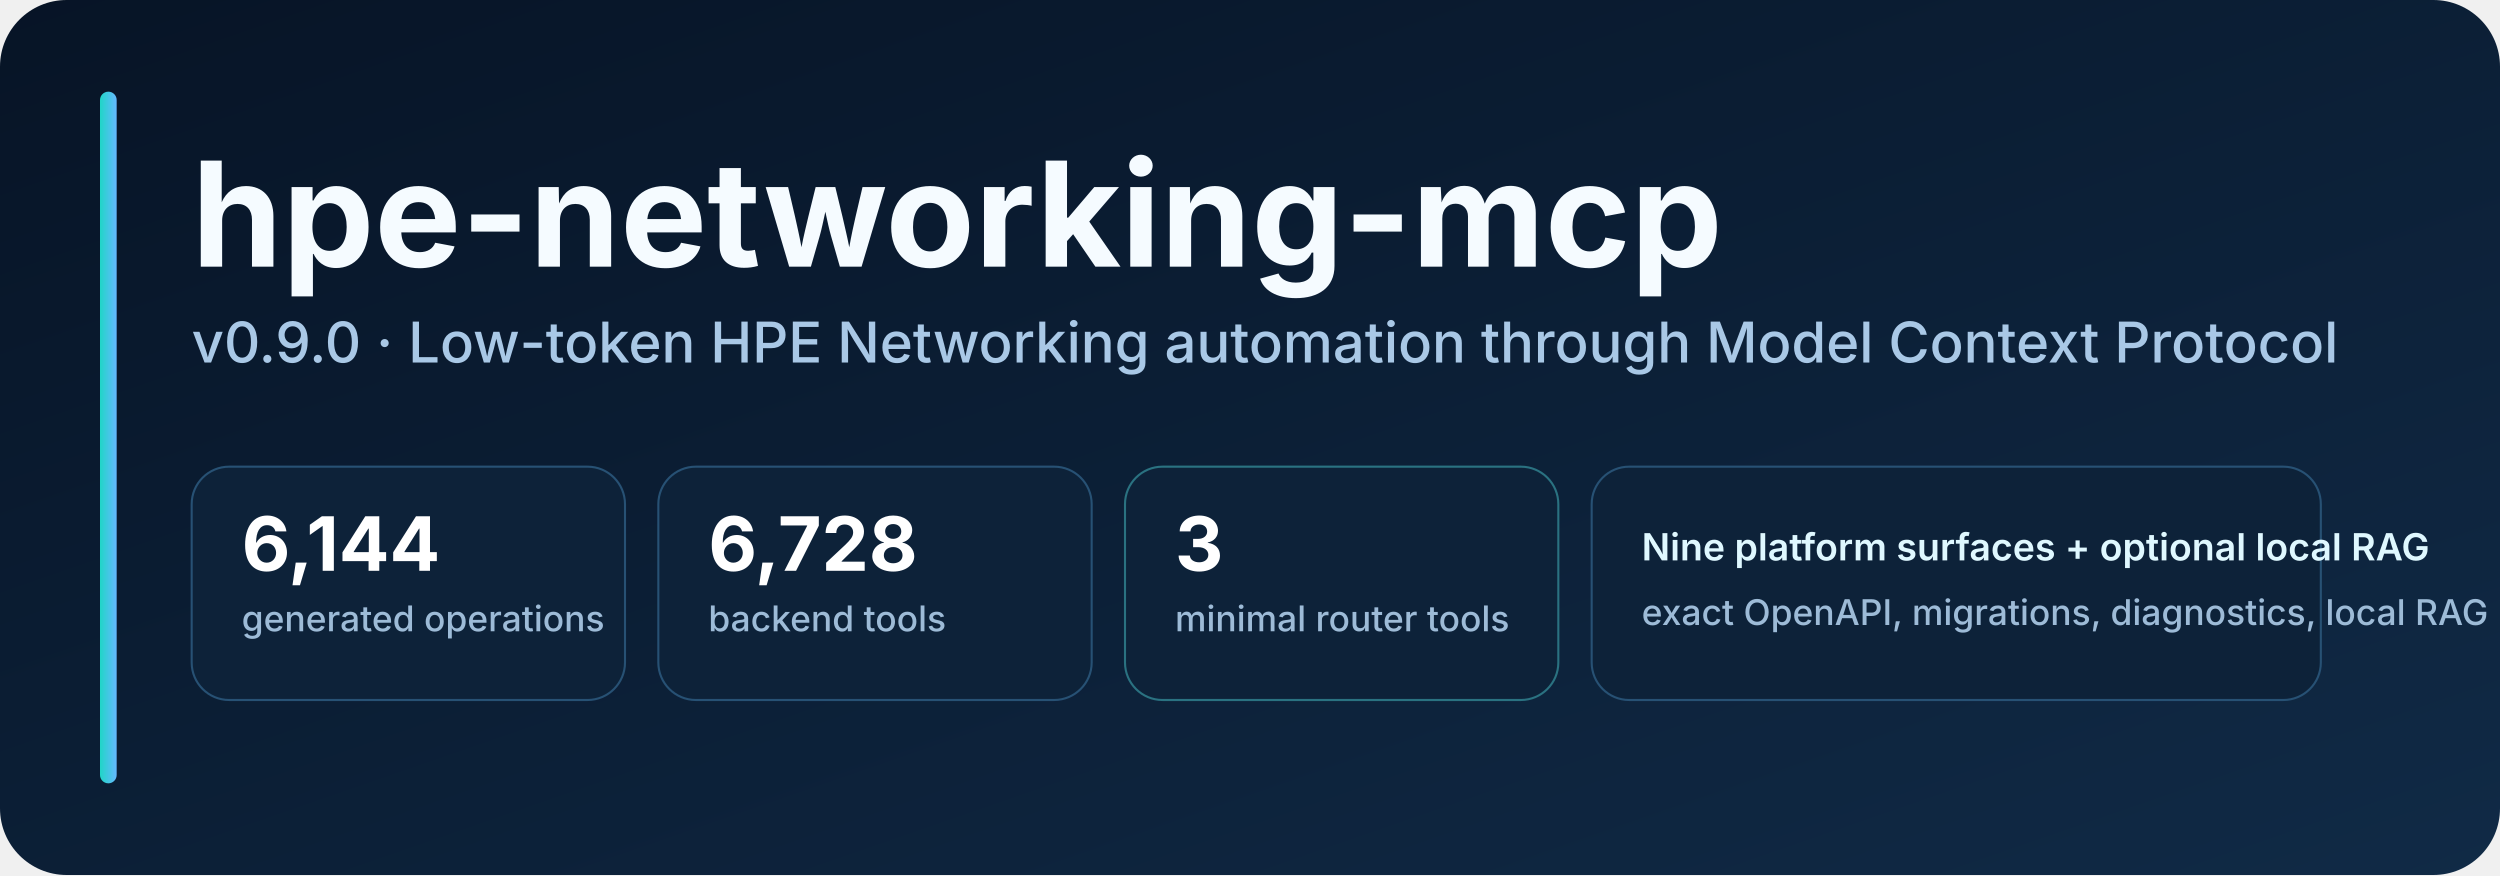
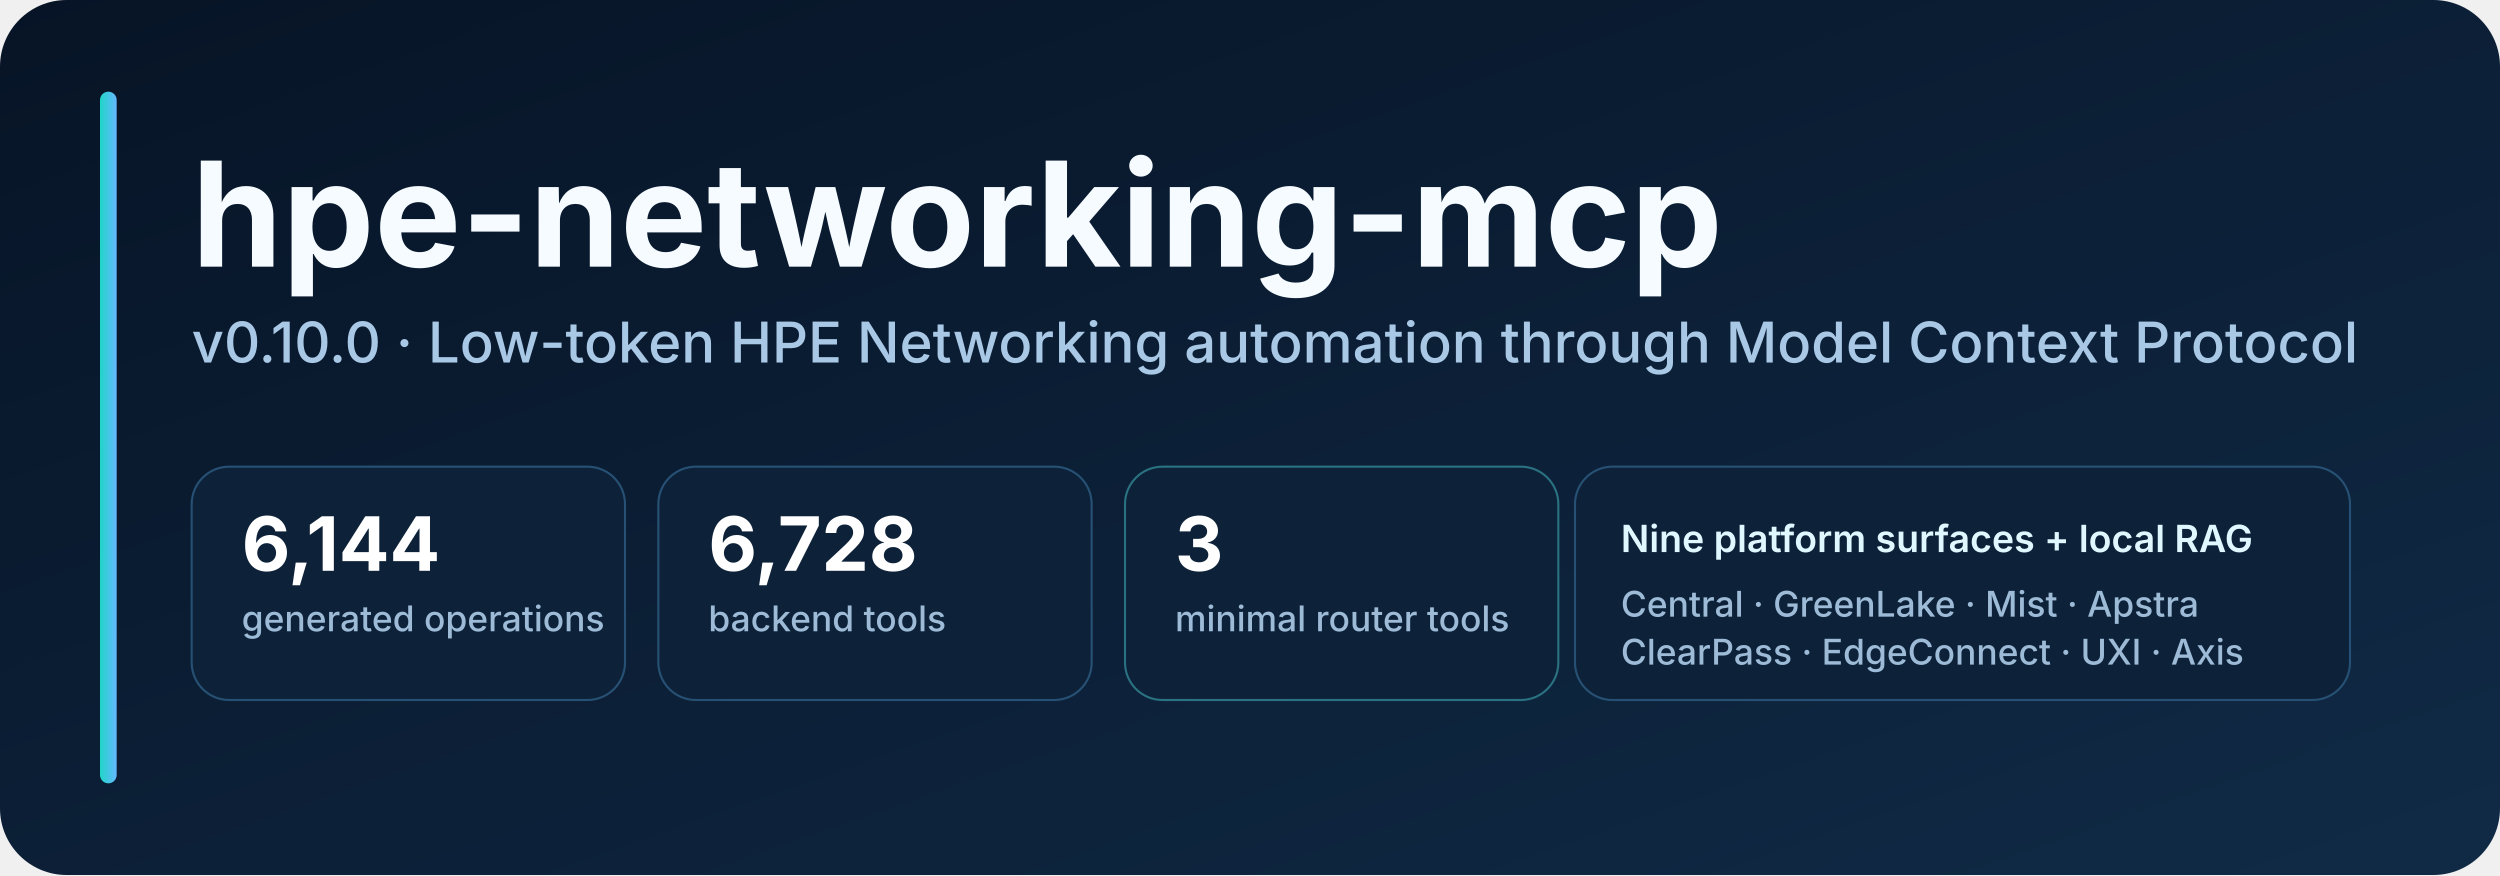
<svg xmlns="http://www.w3.org/2000/svg" width="1200" height="420" viewBox="0 0 1200 420" role="img" aria-labelledby="title desc">
  <defs>
    <linearGradient id="bg" x1="0" y1="0" x2="1" y2="1">
      <stop offset="0" stop-color="#071426" />
      <stop offset="1" stop-color="#102a46" />
    </linearGradient>
    <linearGradient id="accent" x1="0" y1="0" x2="1" y2="0">
      <stop offset="0" stop-color="#20d6c7" />
      <stop offset="1" stop-color="#65b8ff" />
    </linearGradient>
    <style>
      .title { font: 700 70px -apple-system, BlinkMacSystemFont, "Segoe UI", sans-serif; fill: #f5fbff; }
      .subtitle { font: 500 27px -apple-system, BlinkMacSystemFont, "Segoe UI", sans-serif; fill: #a9c8e6; }
      .metric { font: 700 36px -apple-system, BlinkMacSystemFont, "Segoe UI", sans-serif; fill: #ffffff; }
      .label { font: 500 17px -apple-system, BlinkMacSystemFont, "Segoe UI", sans-serif; fill: #9dbbd7; }
      .pill { font: 600 18px -apple-system, BlinkMacSystemFont, "Segoe UI", sans-serif; fill: #dff8ff; }
    </style>
  </defs>
  <rect width="1200" height="420" rx="32" fill="url(#bg)" />
  <rect x="48" y="44" width="8" height="332" rx="4" fill="url(#accent)" />
  <text x="92" y="128" class="title">hpe-networking-mcp</text>
-   <text x="92" y="174" class="subtitle">v0.9.0 · Low-token HPE Networking automation through Model Context Protocol</text>
+   <text x="92" y="174" class="subtitle">v0.10.0 · Low-token HPE Networking automation through Model Context Protocol</text>
  <g transform="translate(92 224)">
    <rect width="208" height="112" rx="18" fill="#0d2239" stroke="#275174" />
    <text x="24" y="50" class="metric">6,144</text>
    <text x="24" y="79" class="label">generated operations</text>
    <rect x="224" width="208" height="112" rx="18" fill="#0d2239" stroke="#275174" />
    <text x="248" y="50" class="metric">6,728</text>
    <text x="248" y="79" class="label">backend tools</text>
    <rect x="448" width="208" height="112" rx="18" fill="#0d2239" stroke="#2a7281" />
    <text x="472" y="50" class="metric">3</text>
    <text x="472" y="79" class="label">minimal router tools</text>
-     <rect x="672" width="350" height="112" rx="18" fill="#0d2239" stroke="#275174" />
-     <text x="696" y="45" class="pill">Nine platform surfaces + optional local RAG</text>
-     <text x="696" y="76" class="label">exact OpenAPI, migrations, diagnostics, local RAG</text>
+     <rect x="664" width="372" height="112" rx="18" fill="#0d2239" stroke="#275174" />
+     <text x="686" y="41" class="pill">Nine platform surfaces + local RAG</text>
+     <text x="686" y="72" class="label">Central · GreenLake · Mist · Apstra</text>
+     <text x="686" y="95" class="label">ClearPass · EdgeConnect · UXI · Axis</text>
  </g>
</svg>
